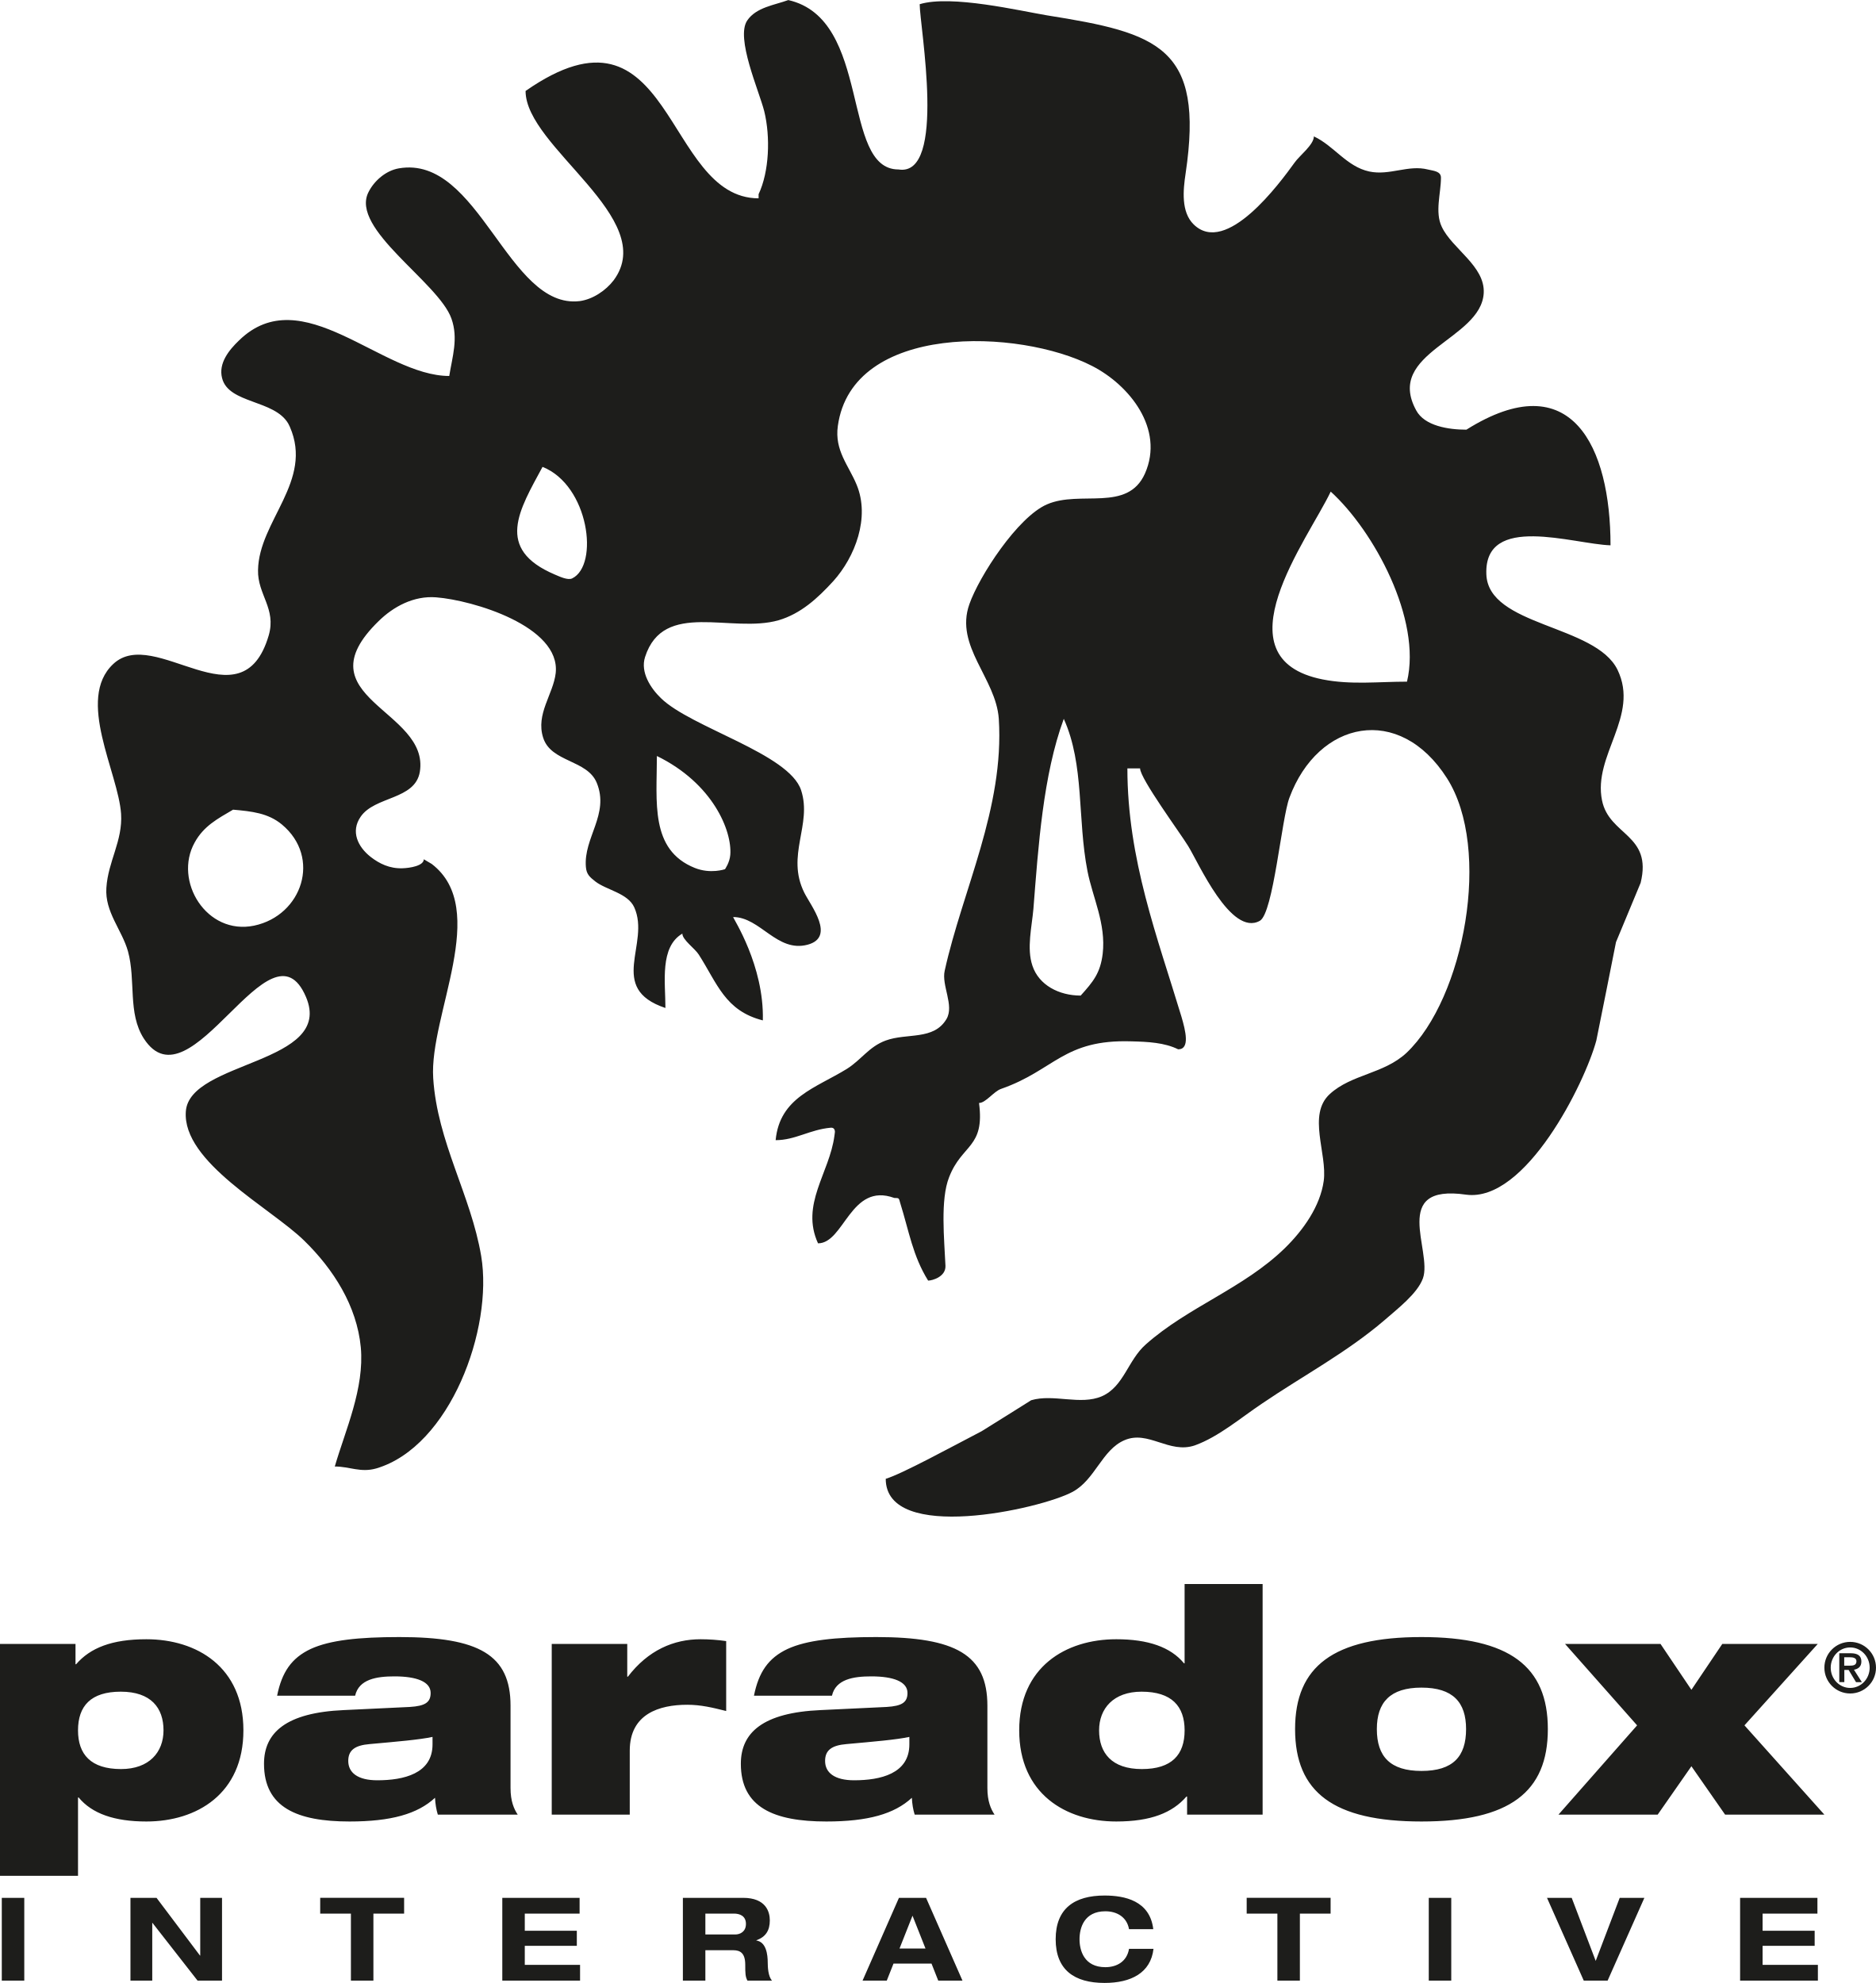
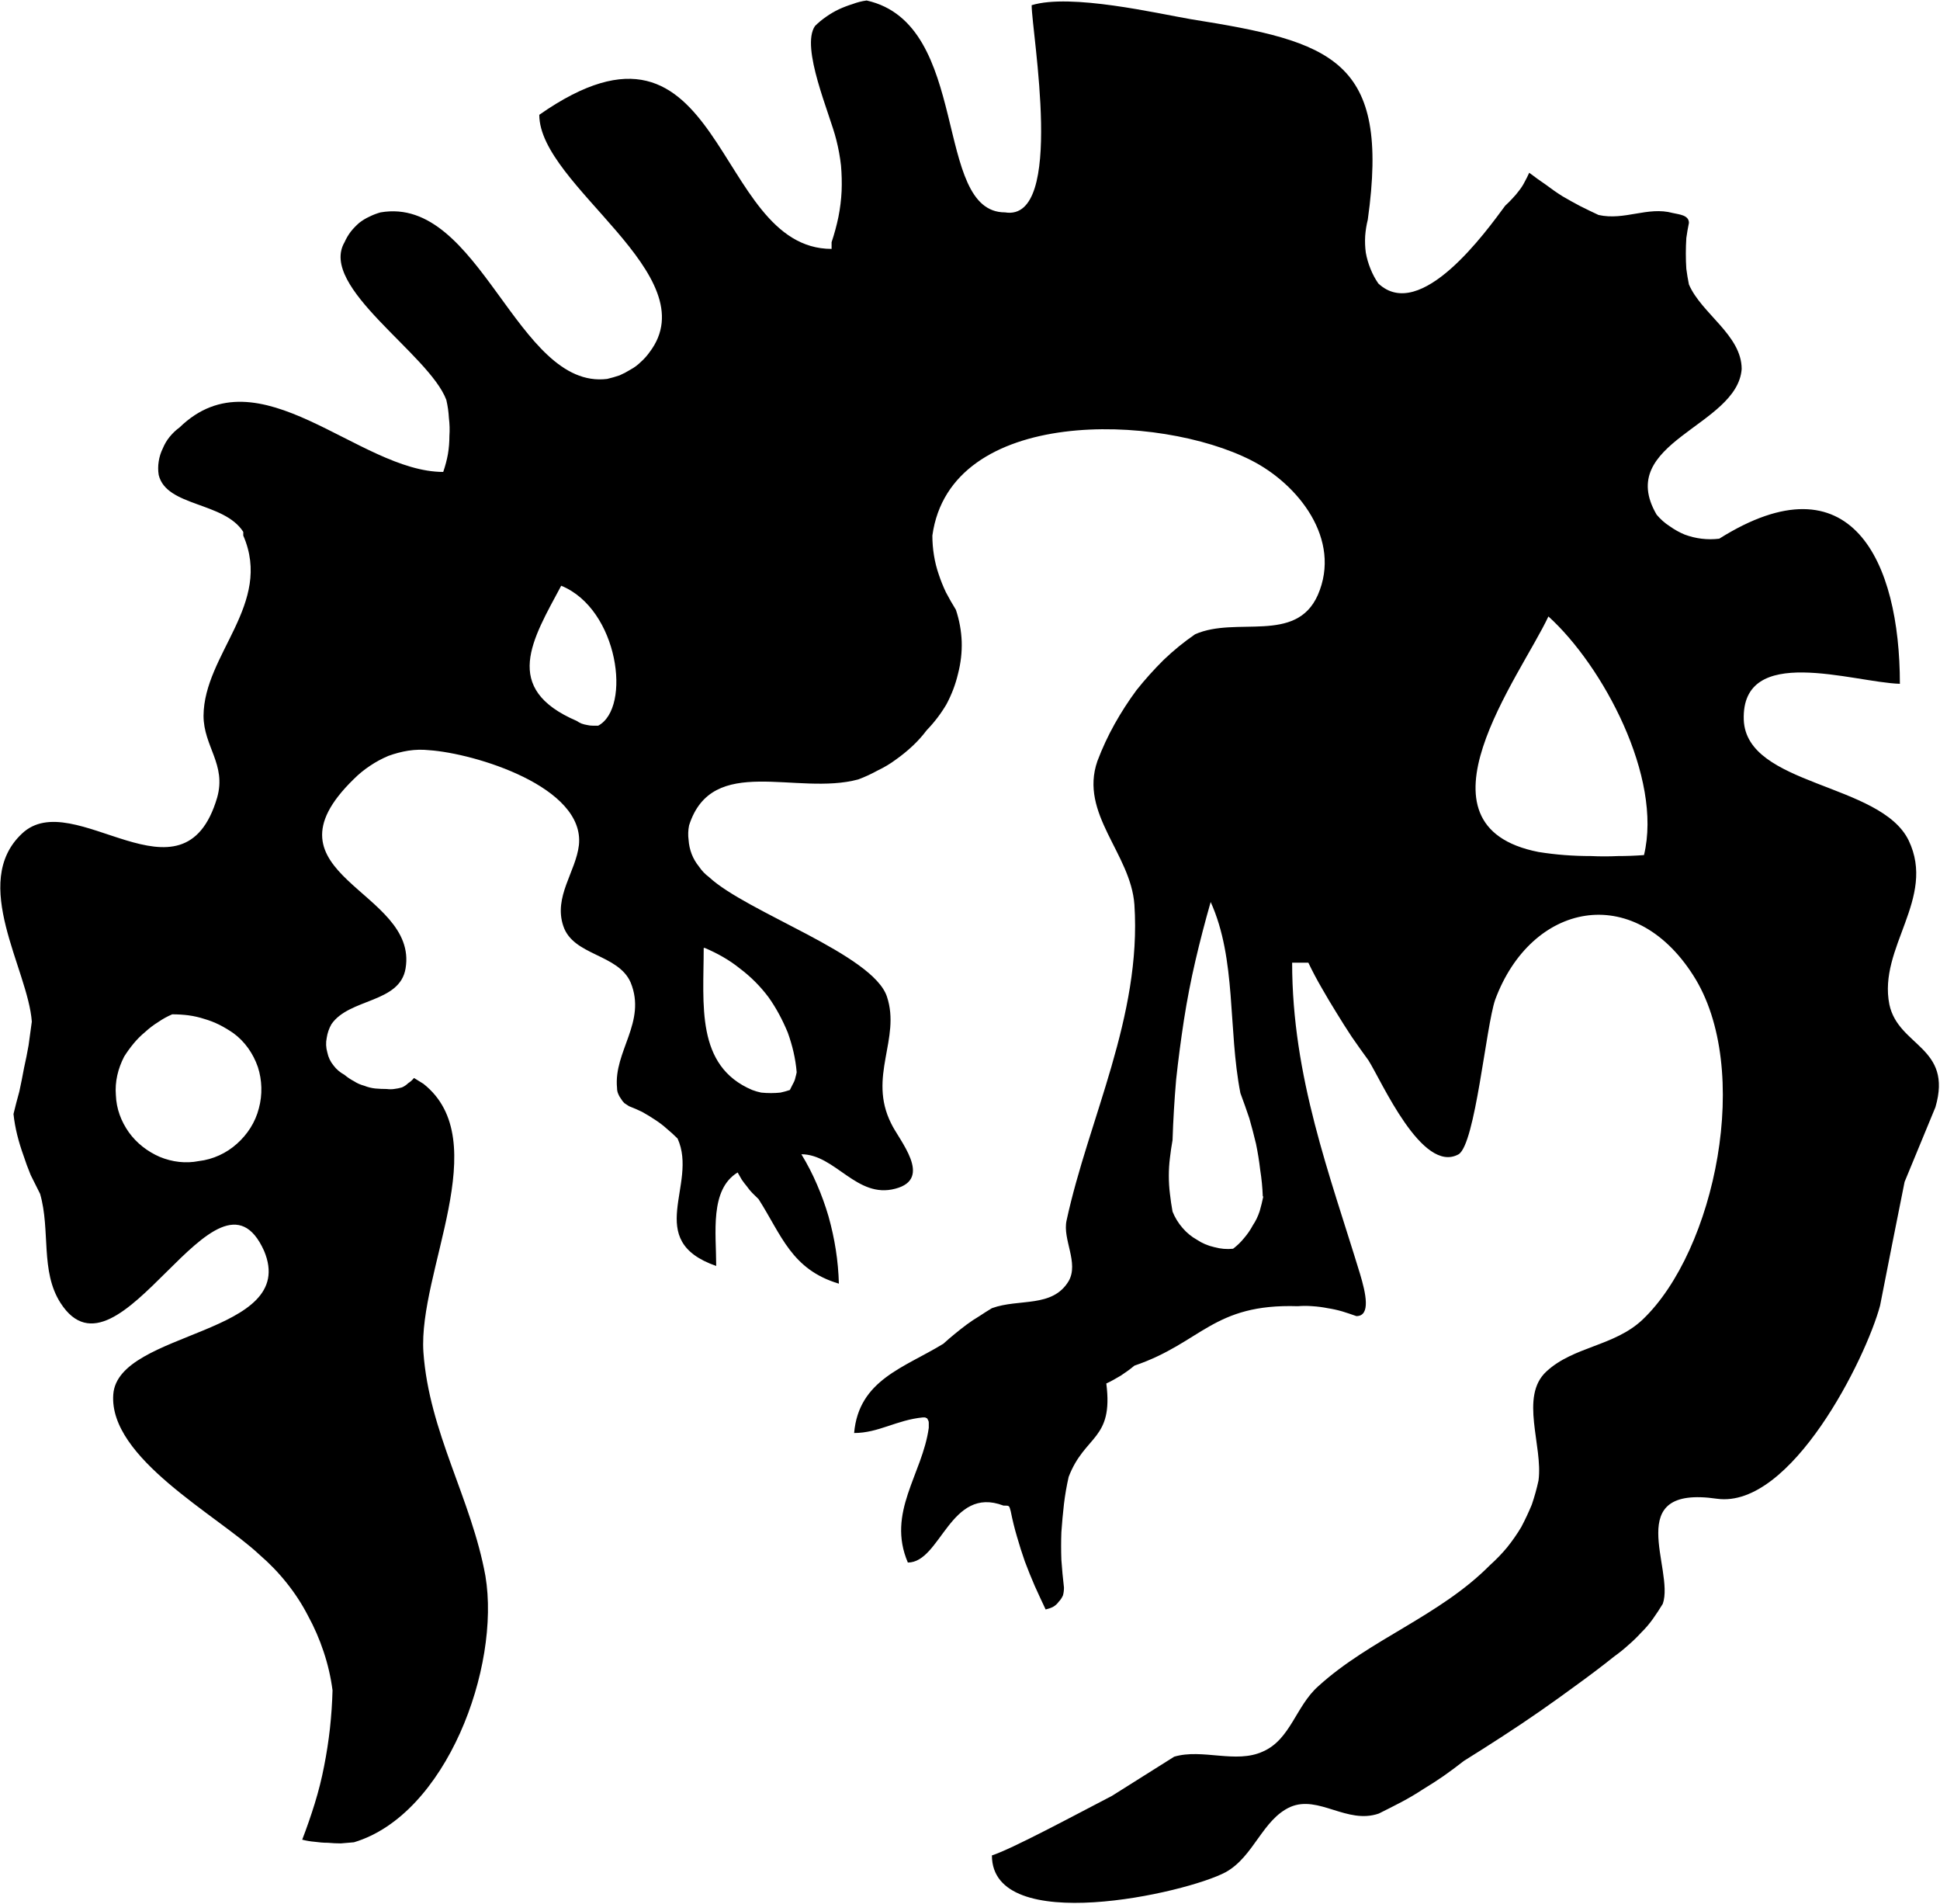
- <svg xmlns="http://www.w3.org/2000/svg" width="2365" height="2500" viewBox="0 0 1037.965 1097.141">
-   <path fill="#1D1D1B" d="M.99 1050.058h12.444v45.801H.99v-45.801zm109.795 0h12.057v45.801H109.31l-24.948-31.936h-.124v31.936H72.18v-45.801h14.427l24.043 31.938h.135v-31.938zm83.37 8.723h-16.992v-8.725h46.429v8.725h-16.993v37.076h-12.443v-37.076h-.001zm83.76-8.723h42.771v8.723h-30.33v9.502h28.792v8.332h-28.792v10.523h30.586v8.721h-43.028l.001-45.801zm99.913 0h33.291c12.696 0 14.81 7.771 14.81 12.449 0 5.588-2.243 9.17-7.435 11.033v.131c5.451.82 6.282 7.75 6.282 12.246 0 2.236.196 7.627 2.374 9.939h-13.6c-1.152-2.125-1.217-3.969-1.217-8.793 0-6.408-2.754-8.02-6.604-8.02h-15.458v16.813h-12.444v-45.798h.001zm12.445 20.272h16.484c2.757 0 5.961-1.531 5.961-5.844 0-4.545-3.59-5.705-6.602-5.705h-15.844v11.549h.001zm125.12 16.105h-21.029l-3.724 9.424h-13.4l20.136-45.801h15.004l20.146 45.801h-13.41l-3.723-9.424zm-10.515-26.494l-7.182 18.15h14.366l-7.184-18.15zm119.796 7.449c-1.154-6.609-6.602-9.896-13.082-9.896-11.791 0-14.302 9.24-14.302 15.465 0 6.213 2.515 15.467 14.302 15.467 6.033 0 11.861-2.896 13.082-10.135h13.539c-1.539 13.332-12.508 18.85-27.063 18.85-16.686 0-27.063-7.184-27.063-24.182 0-16.996 10.386-24.18 27.063-24.18 11.033 0 25.074 2.816 26.939 18.609h-13.416v.002zm82.086-8.609h-16.986v-8.725h46.431v8.725h-16.996v37.076h-12.451v-37.076h.002zm83.759-8.723h12.442v45.801h-12.442v-45.801zm65.415 0h13.67l13.278 34.895 13.278-34.895h13.653l-20.339 45.801h-13.203l-20.337-45.801zm106.84 0h42.783v8.723h-30.336v9.502h28.805v8.332h-28.805v10.523h30.594v8.721h-43.041v-45.801zM0 909.554h41.778v11.238h.349c7.768-8.994 19.682-13.818 38.849-13.818 27.973 0 53.696 15.359 53.696 50.408 0 35.066-25.725 50.434-53.696 50.434-17.611 0-30.046-4.316-37.465-13.293h-.348v43.34H0V909.554zm66.99 69.248c15.542 0 23.479-9.328 23.479-21.42 0-12.426-6.906-21.395-23.655-21.395-16.57 0-23.649 7.93-23.649 21.395-.002 13.295 7.077 21.42 23.825 21.42zm86.33-40.578c2.591-12.951 7.948-20.896 18.648-25.9 10.536-4.824 26.247-6.561 49.034-6.561 44.032 0 61.47 9.836 61.47 37.982v45.584c0 7.256 1.9 11.576 3.972 14.686h-44.201c-.86-2.77-1.38-5.877-1.557-9.32-9.664 8.977-24.343 13.121-47.309 13.121-29.009 0-47.306-7.777-47.306-31.945 0-17.275 12.258-28.316 44.2-29.701l36.432-1.729c8.636-.523 11.566-2.592 11.566-7.766 0-6.217-7.769-9.156-20.025-9.156-9.844 0-19.686 1.543-21.758 10.705H153.32zm85.99 22.791c-7.251 1.557-19.51 2.59-34.875 3.975-7.947.695-11.748 3.275-11.748 9.32 0 6.568 5.356 10.701 16.059 10.701 14.503 0 30.565-3.619 30.565-19.848l-.001-4.148zm65.958-51.461h41.782v18.137h.349c11.224-14.68 25.378-20.717 40.229-20.717 4.663 0 9.494.344 14.159 1.023v38.688c-7.596-1.9-13.989-3.457-21.582-3.457-15.367 0-31.77 5.014-31.77 25.389v35.398h-43.167v-94.461zm111.882 28.67c2.593-12.951 7.942-20.896 18.65-25.9 10.529-4.824 26.24-6.561 49.034-6.561 44.027 0 61.476 9.836 61.476 37.982v45.584c0 7.256 1.893 11.576 3.965 14.686h-44.197c-.868-2.77-1.393-5.877-1.561-9.32-9.665 8.977-24.341 13.121-47.307 13.121-29.009 0-47.312-7.777-47.312-31.945 0-17.275 12.26-28.316 44.198-29.701l36.433-1.729c8.636-.523 11.566-2.592 11.566-7.766 0-6.217-7.763-9.156-20.021-9.156-9.844 0-19.684 1.543-21.764 10.705h-43.16zm85.988 22.791c-7.252 1.557-19.512 2.59-34.878 3.975-7.947.695-11.747 3.275-11.747 9.32 0 6.568 5.355 10.701 16.06 10.701 14.506 0 30.564-3.619 30.564-19.848l.001-4.148zm153.664 32.983h-.344c-7.768 8.979-19.678 13.816-38.842 13.816-27.973 0-53.704-15.365-53.704-50.434 0-35.041 25.731-50.408 53.704-50.408 17.606 0 30.037 4.311 37.463 13.297h.344v-43.855h43.167v127.598h-41.788v-10.014zm-25.198-58.01c-15.537 0-23.492 9.322-23.492 21.395 0 12.439 6.91 21.42 23.664 21.42 16.58 0 23.655-7.945 23.655-21.42-.008-13.297-7.075-21.395-23.827-21.395zm154.865-30.225c48.704 0 69.932 16.234 69.932 50.936 0 34.883-21.228 51.117-69.932 51.117-48.685 0-69.92-16.234-69.92-51.117 0-34.701 21.235-50.936 69.92-50.936zm0 74.081c17.447 0 24.691-7.953 24.691-23.148 0-14.85-7.244-22.955-24.691-22.955-17.264 0-24.68 8.105-24.68 22.955.004 15.19 7.416 23.148 24.68 23.148zm75.809 24.167l43.511-49.389-39.882-45.068h52.823l17.104 25.395 17.096-25.395h52.824l-40.57 45.068 44.207 49.389h-54.918l-18.639-26.762-18.659 26.762h-54.897zm24.102-561.174c-5.12-25 20.903-46.661 8.592-72.229-12.196-25.188-71.681-23.972-72.598-52.968-1.229-33.87 48.082-16.6 68.707-15.948 0-54.266-21.362-100.61-79.739-63.988-9.797 0-23.137-1.986-27.793-10.701-17.472-32.081 35.921-38.953 37.375-64.854.816-15.002-17.525-24.516-23.221-36.721-3.896-8.125-.443-18.504-.443-27.162 0-3.621-4.233-3.771-7.077-4.48-11.024-2.838-21.252 3.49-32.596 1.068-12.55-2.719-19.459-14.202-30.64-19.421 0 4.628-7.999 10.673-10.633 14.45-8.239 11.406-37.834 51.841-55.844 34.283-7.063-6.868-5.894-19.015-4.476-28.304 10.398-70.006-15.187-77.624-76.71-87.408-14.928-2.486-53.017-11.488-70.434-6.168 0 12.012 15.185 95.815-11.733 91.441-32.017 0-14.525-83.2-60.958-93.727-7.654 2.797-17.749 3.973-22.71 11.279-6.591 9.604 6.515 38.867 9.392 50.211 3.498 14.302 2.771 33.453-3.121 45.928v2.281c-52.527 0-47.155-116.417-128.928-59.402 0 31.146 74.168 70.563 48.722 104.772-4.366 5.696-11.586 10.538-18.785 11.497-39.792 4.782-55.548-81.076-100.008-73.458-7.263 1.229-13.718 6.929-16.819 13.122-10.478 20.28 38.742 49.843 45.876 70.021 3.907 11.013.469 21.121-1.212 31.745-37.452 0-81.479-53.709-116.348-19.635-5.515 5.275-11.478 12.627-9.336 20.838 3.582 14.231 28.939 11.828 36.64 25.195.302.581.537 1.103.826 1.68 13.214 29.992-17.178 52.147-17.584 79.355-.313 13.557 10.236 21.206 5.913 36.118-14.921 50.793-63.146-5.86-86.075 15.862-20.662 19.458 2.832 59.942 4.392 82.866.948 14.998-7.202 26.256-8.136 40.919-.94 13.347 8.66 23.344 11.955 35.155 4.437 16.231-.246 34.184 8.735 48.204 25.919 40.129 70.103-68.939 89.736-22.986 15.875 37.203-64.518 35.166-66.467 63.375-2.048 28.045 46.833 53.281 65.394 71.389 16.319 15.9 29.245 36.25 31.413 59.1 2.093 22.793-8.577 45.938-14.39 65.959 8.263 0 14.293 3.564 23.007 1.057 40.777-12.082 64.716-77.227 57.997-117.492-5.729-33.924-24.283-63.006-26.551-98.461-2.252-34.928 31.797-93.527-.817-118.498-1.435-.856-2.902-1.741-4.39-2.588 0 3.652-7.78 4.86-11.773 4.976-7.139.246-12.816-2.539-17.66-6.314-7.033-5.529-11.155-14.008-5.519-22.183 7.863-11.504 30.094-9.264 32.754-24.818 5.664-34.362-66.313-41.096-22.773-83.456 8.068-7.921 19.346-14.143 31.852-13.135 20.185 1.577 68.842 15.978 66.107 41.857-1.315 11.726-11.192 22.718-6.924 35.869 4.365 13.623 24.358 12.054 29.633 24.91 7.136 17.438-7.406 30.348-6.01 46.563.34 4.091 2.136 5.563 5.23 8.015 6.15 4.779 17.979 6.405 21.544 14.354 9.096 20.203-15.347 44.748 17.229 55.651 0-14.351-3.254-33.703 9.364-41.157 0 3.444 6.979 8.241 9.076 11.595 10.28 16.03 14.551 31.119 35.459 36.425.768-30.377-16.423-56.375-16.423-57.186 15.026 0 24.215 19.811 41.218 15.297 15.566-4.206 1.777-21.489-1.853-28.767-10.313-20.729 4.506-37.562-1.776-56.716-6.64-20.261-60.892-34.619-77.563-50.936-5.603-5.398-11.517-14.314-8.76-22.784 10.224-31.772 47.721-12.827 73.888-20.317 12.246-3.612 21.519-12.087 30.274-21.662 12.004-13.349 20.424-35.128 12.893-53.304-4.454-10.792-12.305-18.971-10.404-32.522 7.903-57.142 100.375-53.971 140.688-33.211 20.61 10.55 40.124 34.755 29.26 59.479-9.666 21.679-35.778 9.067-54.226 17.104-16.251 7.023-37.556 39.813-42.962 55.277-8.199 23.238 14.727 40.81 16.3 63.399 3.13 49.396-20.109 94.767-29.931 139.335-1.867 8.154 5.374 19.21 1.017 26.707-7.09 12.025-21.896 7.586-33.75 11.979-9.203 3.416-13.366 10.592-21.396 15.654-17.254 10.627-37.153 15.801-39.414 39.443 10.895 0 18.881-5.85 30.455-6.889 1.64-.154 2.304.885 2.349 2.277-.045.828-.225 1.516-.289 2.252-2.706 20.539-18.907 37.949-9.063 59.443 14.541 0 17.982-33.943 42.193-25.111 2.845 0 2.497.164 3.234 2.625 4.944 15.814 6.946 29.361 15.491 43.104 2.336 0 9.846-2.129 9.592-8.199-.64-14.563-2.918-36.564 2.015-49 7.11-18.463 19.853-16.078 16.557-41.078 3.726 0 8.145-6.43 12.236-7.807 29.618-10.346 34.509-27.518 72.118-26.293 9.067.229 18.255.668 25.835 4.408 6.626 0 4.115-10.225 1.77-18.178-13.184-43.69-29.873-86.904-29.873-137.258h7.023c0 5.636 22.301 35.89 26.572 42.914 5.586 8.916 23.701 50.478 39.73 41.386 7.465-4.395 11.953-56.556 16.328-68.081 15.892-42.782 60.795-52.188 87.162-10.792 24.982 39.113 9.571 121.71-22.419 151.996-12.59 11.689-30.349 11.75-42.381 22.738-12.599 11.459-1.313 33.025-3.389 48.127-1.952 13.953-11.24 27.129-21.521 37.184-22.976 22.332-53.422 32.383-76.882 53.213-9.978 8.758-12.147 23.324-24.312 28.707-11.954 5.164-26.671-1.455-39.146 2.207-9.076 5.734-18.221 11.418-27.416 17.152-16.865 8.764-44.049 23.631-53.054 26.326 0 35.869 85.729 16.768 103.38 7.225 12.512-6.746 16.234-23.223 28.651-28.555 13.196-5.779 24.771 7.723 39.023 2.826 13.195-4.76 25.573-15.408 37.235-23.189 22.453-15.268 46.682-28.105 67.609-46.033 7.11-6.227 18.267-14.725 21.321-23.182 5.438-15.148-18.536-52.465 23.935-46.305 32.921 4.373 65.689-61.797 72-85.262 3.694-18.078 7.268-36.328 10.886-54.475 4.589-10.894 9.035-21.821 13.64-32.813 6.612-26.947-17.433-26.05-21.364-45.602zm-745.706 69.281c-26.376 5.537-44.84-24.729-32.951-46.011 4.963-9.067 12.646-13.122 21.238-18.144 10.4.917 19.364 1.892 26.963 8.163 22.008 18.259 11.266 50.339-15.25 55.992zm175.902-192.119c-2.385 1.167-6.919-1.003-9.544-2.109-33.484-14.183-19.653-35.833-6.856-59.599 25.704 10.231 31.424 54.376 16.4 61.708zm46.872 98.265c30.966 15.125 41.654 41.385 40.61 54.7-.337 4.284-2.934 7.929-2.934 7.929s-7.942 2.817-16.716-.699c-24.873-9.982-20.96-36.559-20.96-61.93zm246.654 109.437c-1.311 10.706-5.241 15.416-12.173 23.125-11.991 0-23.123-5.783-26.693-16.498-3.302-9.658-.282-21.801.54-31.54 2.72-34.592 5.333-73.95 16.801-105.081 11.501 25.482 7.463 55.339 13.104 84.226 2.863 14.67 10.346 29.112 8.421 45.768zM778.47 377.132c-15.771 0-31.103 1.851-46.647-1.232-58.697-11.632-8.105-77.487 4.446-103.926 23.902 21.731 50.449 70.723 42.201 105.158zm245.21 531.297c7.896 0 14.285 6.381 14.285 14.285 0 7.889-6.39 14.27-14.285 14.27-7.889 0-14.276-6.381-14.276-14.27-.001-7.898 6.387-14.285 14.276-14.285zm10.779 14.29c0-6.205-4.81-11.205-10.779-11.205-5.964 0-10.771 4.996-10.771 11.205 0 6.191 4.809 11.197 10.771 11.197 5.971 0 10.779-5.008 10.779-11.197zm-11.64 1.236h-2.375v6.75h-2.794v-15.99h6.227c3.965 0 5.996 1.361 5.996 4.602 0 2.912-1.845 4.115-4.104 4.529l4.374 6.863h-3.239l-4.085-6.754zm.476-2.363c2.035 0 3.85-.191 3.85-2.467 0-1.883-2.004-2.182-3.611-2.182h-3.154v4.648h2.915v.001z" />
+ <svg xmlns="http://www.w3.org/2000/svg" version="1.2" viewBox="0 0 1567 1537" width="1567" height="1537">
+   <style>
+ 		.s0 { fill: #000000 } 
+ 	</style>
+   <path id="Layer" fill-rule="evenodd" class="s0" d="m1563.3 894.1l-24.9 60.3c-6.8 33.7-13.1 65.8-19.8 99.9c-11.4 42.6-71.7 164-131.6 156c-78-11.4-34.2 56.9-43.9 84.8q-3.8 6.3-8 12.2q-4.2 5.9-9.3 10.9q-5 5.5-10.5 10.2q-5.5 5-11.4 9.2q-14.3 11.4-29.5 22.4q-14.8 10.9-30 21.5q-15.1 10.5-30.7 20.6q-15.7 10.2-31.3 19.9q-8 6.3-16.4 12.2q-8 5.5-16.9 10.9q-8.4 5.5-17.3 10.2q-8.8 4.6-18.1 9.2c-25.7 8.9-48.5-15.1-71.3-5.4c-22.7 10.1-29.5 40-52.3 52.7c-32 17.2-188.9 52.2-188.9-13.5c16-5.1 66.2-32.1 97-48.1l50.2-31.6c22.8-6.8 49.8 5.9 71.7-4.2c22.3-9.7 26.6-36.7 44.7-52.7c41.7-38 97.8-56.5 138.7-97.8q7.6-6.8 13.9-14.4q6.4-8 11.4-16.4q4.7-8.9 8.5-18.1q3.3-9.7 5.4-19.4c3.8-27.9-15.6-67.9 6.4-88.1c21.9-20.3 54.8-20.3 77.6-41.8c58.6-55.6 89.4-202.8 40.9-278.2c-48.5-75.9-130.8-58.6-159.9 19.8c-7.5 21.9-16 116.3-29.5 124.8c-29.5 16.4-62.4-59.5-72.9-75.9q-6.8-9.3-13.5-19q-6.4-9.7-12.3-19.4q-6.3-10.1-11.8-19.8q-5.9-10.1-10.9-20.6h-13.1c0 92.3 30.4 171.1 54.8 251.2c4.7 15.6 8.9 34.2-2.9 34.2q-5.9-2.1-11.4-3.8q-5.9-1.7-11.8-2.6q-5.9-1.2-12.3-1.6q-5.9-0.5-11.8 0c-68.7-2.2-77.6 29.5-132 48q-2.5 2.1-5.4 4.2q-2.6 1.7-5.5 3.8q-3 1.7-5.9 3.4q-3 1.7-5.9 3c5.9 45.9-17.3 41.3-30.4 75.4q-2.5 11-3.8 21.9q-1.3 11.4-2.1 22.8q-0.4 11 0 22.3q0.8 11.4 2.1 22.4q0 3.4-0.8 6.3q-1.3 3-3.4 5.1q-1.7 2.5-4.6 4.2q-2.6 1.3-6 2.1q-4.6-9.7-8.8-19q-4.2-9.7-8-19.8q-3.4-9.7-6.3-19.8q-3-10.1-5.1-20.7c-1.3-4.6-0.8-4.6-5.9-4.6c-43-16.4-50.6 46-77.2 46c-17.3-40.5 11.8-71.3 16.9-108.8c0-1.7 0-3.8 0-4.2q0-0.9-0.4-1.7q-0.5-0.9-0.9-1.7q-0.8-0.4-1.7-0.8q-0.8 0-1.7 0c-21.5 2.1-35.8 12.6-55.6 12.6c3.8-43 40.5-52.7 72.1-72.1q4.6-4.2 9.3-8q4.6-3.8 9.7-7.6q4.6-3.4 10.1-6.7q5.1-3.4 10.1-6.4c21.9-8 48.9 0 62-21.9c8.4-14.7-5.1-33.7-1.7-48.9c17.7-81.8 60.7-164.8 54.8-255c-2.9-41.4-44.7-73.4-29.9-116q5.9-15.6 13.9-29.9q8-14.3 17.7-27.4q10.1-12.7 22-24.5q11.8-11.3 25.3-20.6c33.3-14.8 81.4 8 99.1-31.6c19.8-45.2-16.1-89.8-53.6-108.8c-74.2-38-243.3-43.9-257.7 60.7q0 8 1.3 16q1.3 8 3.8 15.2q2.5 7.6 5.9 14.7q3.8 7.2 8 14q4.2 12.6 4.7 25.7q0.4 13-3 26.1q-3 12.7-9.3 24.5q-6.7 11.4-16 21q-5.1 6.8-11.4 12.7q-6.3 5.9-13.5 11q-6.7 5-14.7 8.8q-7.6 4.2-15.6 7.2c-49.8 13.5-118.1-21.1-136.7 37.1q-1.2 5.9-0.4 11.8q0.4 5.9 2.5 11.4q2.1 5.4 5.9 10.1q3.4 5 8 8.4c30.8 28.7 132.5 62.4 143.8 96.6c11.4 34.1-15.6 64.5 3.4 102.4c6.3 13.5 34.2 44.7 3.4 52.7c-31.2 8.4-48.5-27.8-75.9-27.8q7.2 11.8 12.6 24.4q5.5 12.7 9.3 25.7q3.8 13.5 5.9 27q2.1 13.5 2.5 27.4c-38.3-11.4-46.3-39.2-64.9-68.3q-2.5-2.5-5.1-5q-2.1-2.1-4.2-5.1q-2.1-2.5-4.2-5.5q-1.7-2.9-3.4-5.9c-22.7 13.9-17.3 48.9-17.3 75.5c-59.4-20.7-14.3-65.8-31.2-102.9q-4.2-4.2-8.8-8q-4.2-3.8-9.3-7.1q-5.1-3.4-10.5-6.4q-5.1-2.5-10.6-4.6q-2.1-1.3-3.8-2.5q-1.7-1.7-2.9-3.8q-1.3-1.7-2.1-3.8q-0.9-2.1-0.9-4.7c-2.9-29.5 24.1-53.1 11-85.1c-10.1-23.2-46.4-21.5-54.4-45.6c-8-23.6 10.1-43.8 12.6-65.3c5.1-47.2-84.3-74.2-121-76.7q-8.4-0.9-16.9 0.4q-8 1.3-16 4.2q-8 3.4-14.8 8q-7.1 4.7-13 10.6c-79.7 77.5 52.3 89.8 41.7 153c-4.6 28.2-45.5 24-59.9 45.1q-2.9 5.1-3.8 11q-1.2 5.9 0.5 11.8q1.2 5.9 5 10.5q3.4 4.6 8.9 7.6q3.4 2.9 7.6 5.1q3.8 2.5 8.4 3.7q4.2 1.7 8.9 2.2q4.6 0.4 9.2 0.4q3 0.4 5.9 0q3.4-0.4 6.4-1.3q2.9-1.3 5-3.4q2.6-1.6 4.7-4.2l7.6 4.7c58.2 45.9-4.3 151.7 0 216.7c4.6 64.9 38.8 118.4 50.1 180.8c12.3 73.8-31.6 192.7-106.2 215q-5.1 0.4-10.6 0.9q-5 0-10.5-0.5q-5.1 0-10.6-0.8q-5-0.4-10.1-1.7q5.5-14.3 10.1-29.1q4.7-15.2 7.6-30.3q3-15.2 4.7-30.4q1.7-15.6 2.1-30.8q-2.1-16-7.2-31.2q-5-15.1-12.6-29q-7.2-14-17.3-26.6q-9.7-12.2-22-22.8c-34.1-32-121.8-78-118-129.4c3.8-51.9 150.5-47.6 121.8-115.9c-37.9-84.3-117.2 115.5-164.4 42.1c-16.5-25.7-8-58.6-16.5-88.1q-3.8-7.6-7.6-15.2q-3.3-8-5.9-16q-2.9-8-5-16.4q-2.1-8.5-3-16.9q2.1-8.8 4.7-18.1q2.1-9.7 3.8-19q2.1-9.3 3.7-18.5q1.3-9.7 2.6-19c-3-42.2-50.2-112.1-8-151.8c41.7-39.6 130.3 63.7 157.7-29.1c7.6-26.9-11-41.3-11-66.2c0.4-49.7 56.1-90.2 32.1-145.4v-3c-15.6-24.4-62-20.2-68.3-45.9q-0.9-5.5 0-11q0.8-5.4 3.3-10.5q2.1-5.1 5.5-9.3q3.8-4.6 8-7.6c64.1-62.4 144.7 35.9 213 35.9q2.5-7.2 3.8-14.4q1.2-7.1 1.2-14.7q0.5-7.2-0.4-14.4q-0.4-7.5-2.1-14.7c-13.9-37.1-103.3-91.1-82.2-127.3q2.1-4.7 5-8.5q3-3.8 6.8-7.1q3.8-3 8.4-5.1q4.2-2.1 8.9-3.4c80.5-13.9 110.1 143.4 183 134.5q5.1-1.2 10.1-2.9q4.7-2.1 8.9-4.7q4.6-2.5 8.4-6.3q3.8-3.4 6.8-7.6c47.6-62.4-89-134.5-89-191.8c150.1-105 139.6 108.3 236.1 108.3v-5.4q3.4-10.2 5.5-20.3q2.1-10.5 2.6-21q0.4-10.2-0.5-20.7q-1.2-10.5-3.8-20.7c-5-20.6-29.1-74.6-17.2-91.9q4.2-4.2 9.2-7.6q4.7-3.3 10.1-5.9q5.5-2.5 11-4.2q5.5-2.1 11.4-2.9c84.8 18.9 53.1 171.1 111.8 171.1c48.9 8 21.5-145.4 21.5-167.3c31.6-9.7 101.6 6.7 128.6 11.3c114.3 18.2 161.1 32.1 142.9 161.9q-1.6 6.4-2.1 13.1q-0.4 6.8 0.5 13.5q1.2 6.7 3.8 13.1q2.5 6.3 6.3 11.8c34.1 32 87.3-42.2 102.5-62.8q3.3-3 5.9-5.9q2.9-3 5.4-6.4q2.6-3.3 4.3-6.7q2.1-3.8 3.8-7.6q6.7 5.1 13.5 9.7q6.7 5.1 13.4 9.3q7.2 4.2 14.4 8q7.6 3.8 14.7 7.1c21.1 4.7 39.7-7.1 59.9-1.6c5.1 1.2 13.1 1.6 13.1 8q-1.3 6.3-2.1 12.2q-0.4 6.3-0.4 12.6q0 6.4 0.4 12.3q0.8 6.3 2.1 12.6c10.1 23.6 42.6 40.9 42.6 68.3c-3.4 46.4-102.9 59-68.7 117.6q4.6 5.5 10.5 9.3q5.9 4.2 12.2 6.8q6.8 2.5 13.5 3.3q7.2 0.9 14.4 0c106.7-67 145.9 18.2 145.9 117.2c-38-1.2-128.2-32.9-126.1 29.1c2.1 53.6 110.5 50.6 133.2 97.4c22.4 46.8-24.8 86.4-15.6 132.4c7.2 34.1 51.5 34.1 37.2 83zm-1371.9 29.5c8.4-7.5 14.8-17.2 17.7-28.6c3-11 2.6-22.8-0.8-33.3c-3.8-11-10.6-20.7-19.8-27.4q-5.5-3.8-11.4-6.8q-5.9-2.9-11.8-4.6q-6.4-2.1-13.1-3q-6.3-0.8-13.1-0.8q-5.9 2.5-11.4 6.3q-5.5 3.4-10.5 8q-5.1 4.2-9.3 9.3q-4.2 5.1-7.6 10.5c-5 9.7-7.6 20.3-6.7 31.2c0.4 11 4.2 21.1 10.5 30c6.3 8.8 15.2 15.6 24.9 19.8c10.1 4.2 21.1 5.5 31.6 3.4c11.4-1.3 22.4-6.4 30.8-14zm261.9-450.6c-23.2 43.4-48.5 83 12.6 109.2q1.7 1.2 3.8 2.1q2.2 0.8 4.7 1.2q2.1 0.5 4.2 0.5q2.5 0 4.6 0c27-14.4 16.5-94.1-29.9-113zm115.1 292.5c0 45.6-6.7 95.3 39.2 114.7q3.4 1.3 7.2 2.1q3.8 0.4 8 0.4q3.8 0 7.6-0.4q3.8-0.8 7.6-2.1q0.9-1.7 1.7-3.4q0.8-1.6 1.7-3.3q0.8-1.7 1.2-3.8q0.5-1.7 0.9-3.8c-0.9-11-3.4-21.5-7.2-32.1c-4.2-10.1-9.3-19.8-15.6-28.6c-6.7-8.9-14.3-16.5-23.2-23.2c-8.4-6.8-18.1-12.2-28.2-16.5zm451.6 200.7q-0.4-10.9-2.1-21.5q-1.2-10.5-3.4-21.1q-2.5-10.5-5.4-20.6q-3.4-10.1-7.2-20.3c-10.1-51.8-3-107.9-24-154.3q-6.8 23.7-12.3 47.3q-5.5 23.6-9.3 48q-3.7 24.1-6.3 48.1q-2.1 24.4-2.9 48.9q-1.3 7.2-2.1 14.3q-0.9 7.2-0.9 14.4q0 7.5 0.9 14.7q0.8 7.2 2.1 14.3q2.9 7.2 8 13.1q5 5.9 11.8 9.7q6.3 4.2 13.9 5.9q7.6 2.1 15.2 1.3q5-3.8 8.8-8.5q4.3-5 7.2-10.5q3.4-5 5.5-11.4q1.7-5.9 2.9-11.8zm230.7-468.4c-22.7 48.5-115.5 169.1-8 190.2q10.6 1.7 21.1 2.5q10.5 0.8 21.5 0.8q10.5 0.5 21.5 0q10.6 0 21.1-0.8c15.2-62.8-33.3-153-77.2-192.7z" />
</svg>
